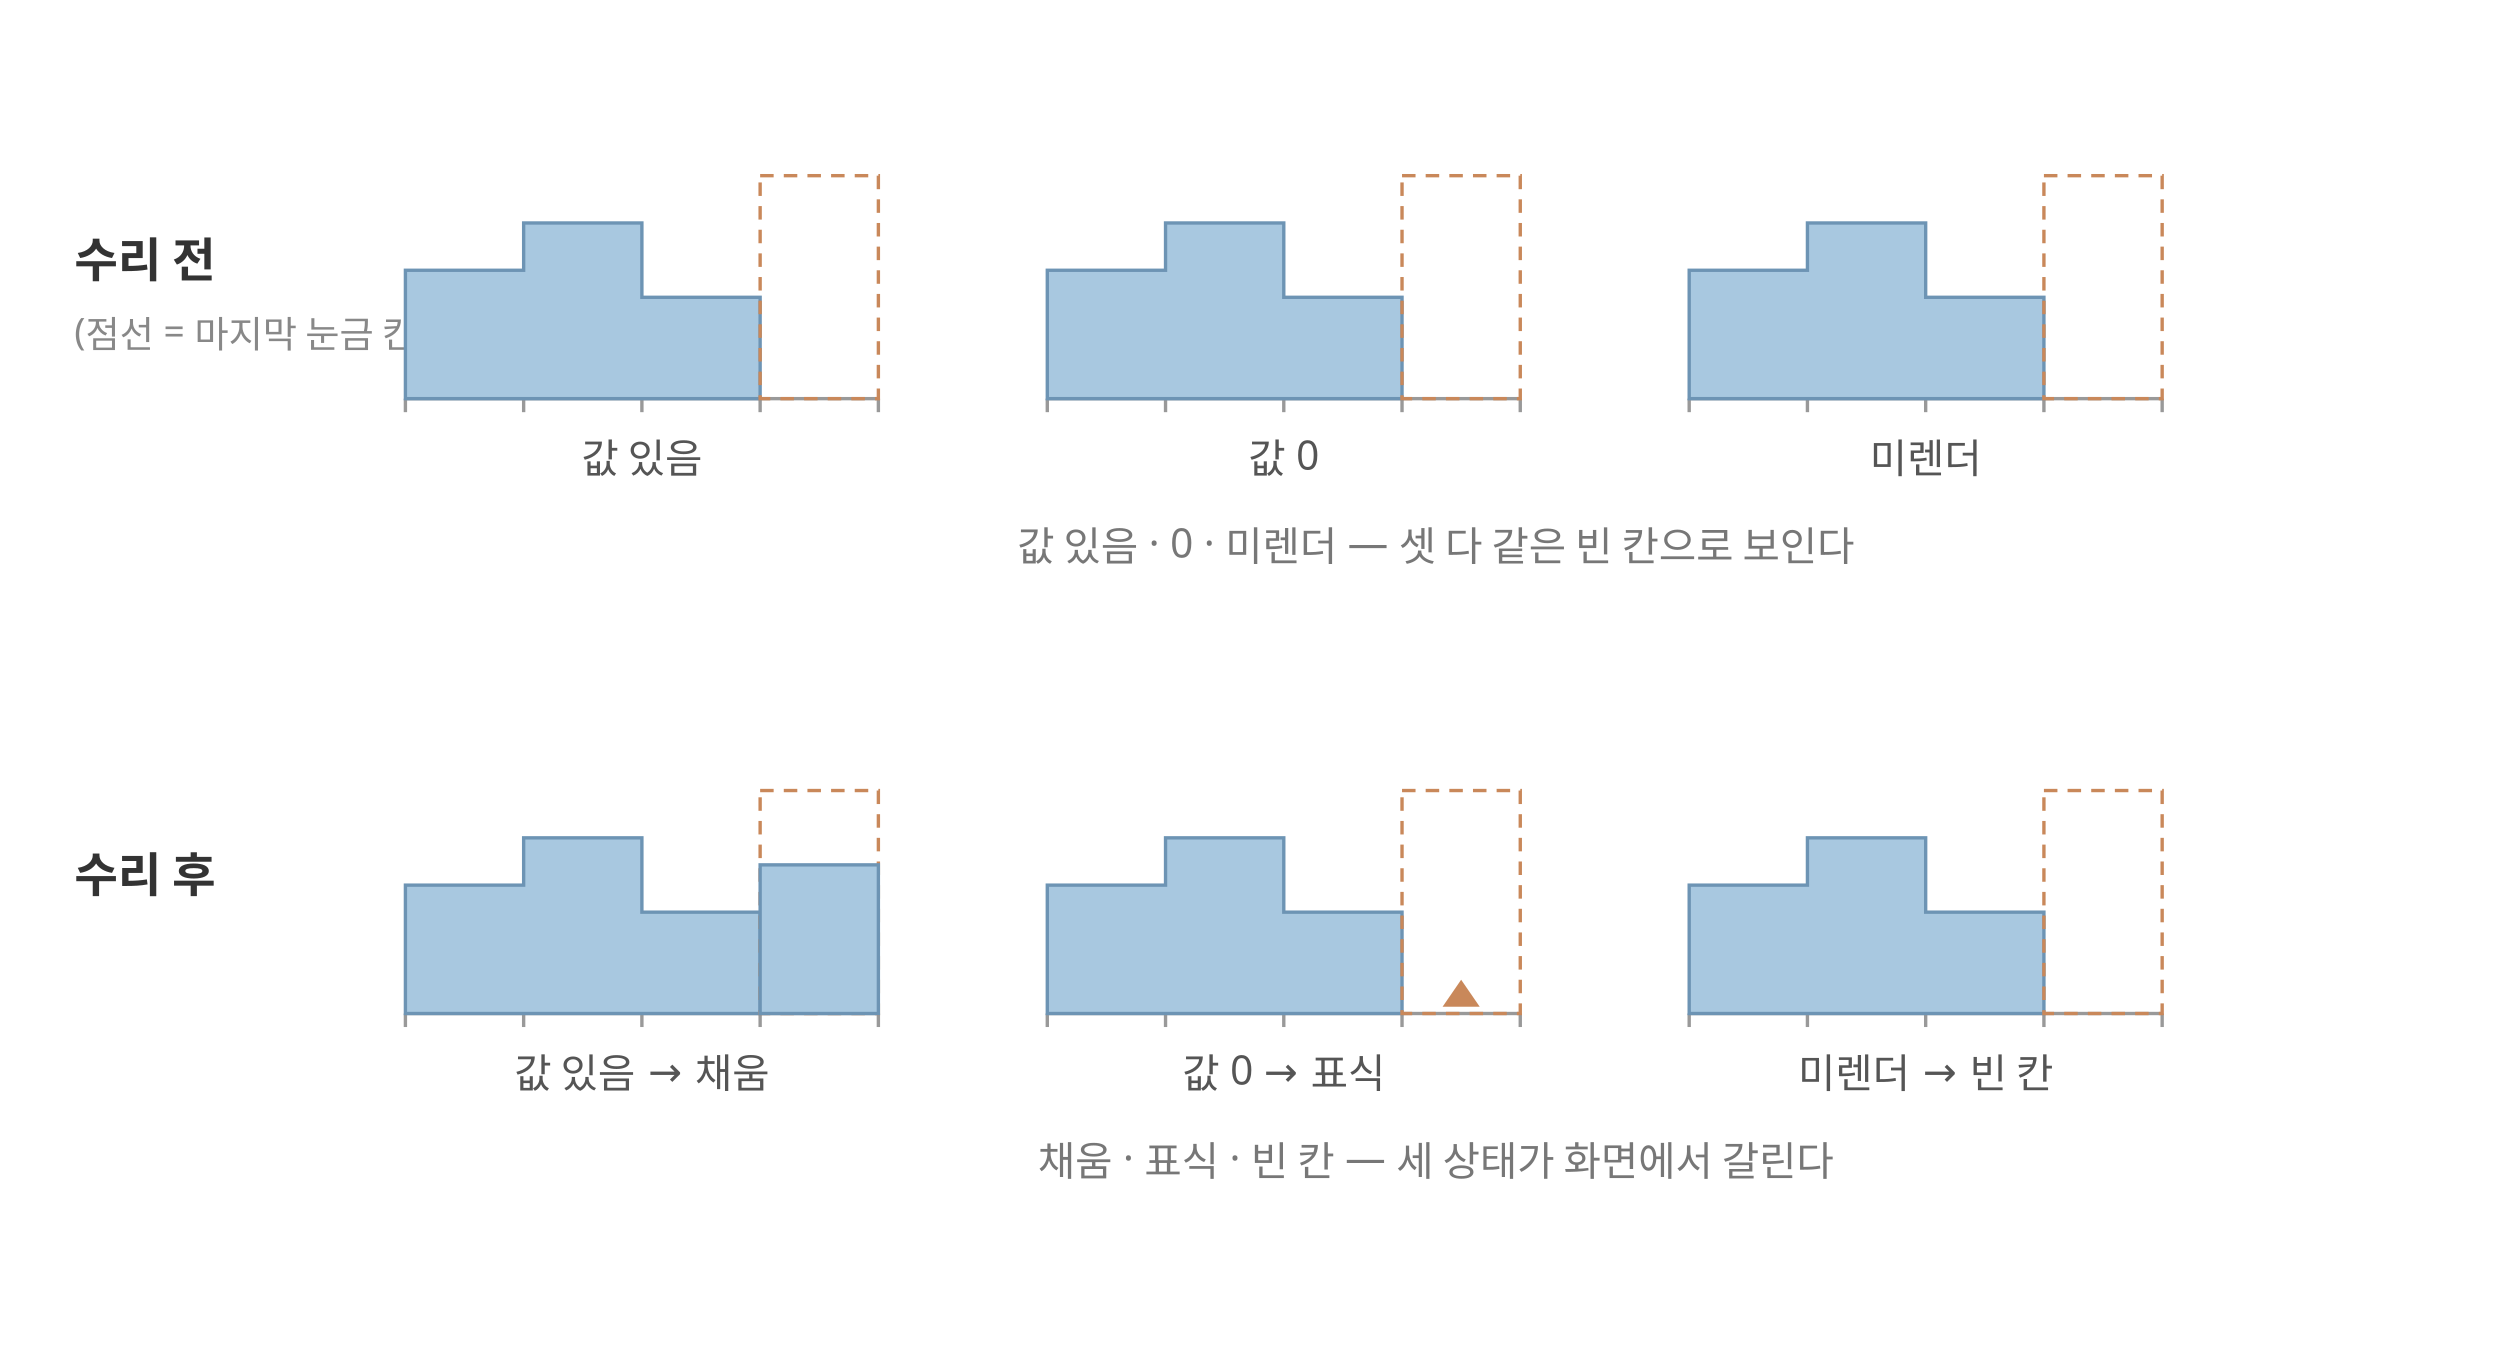
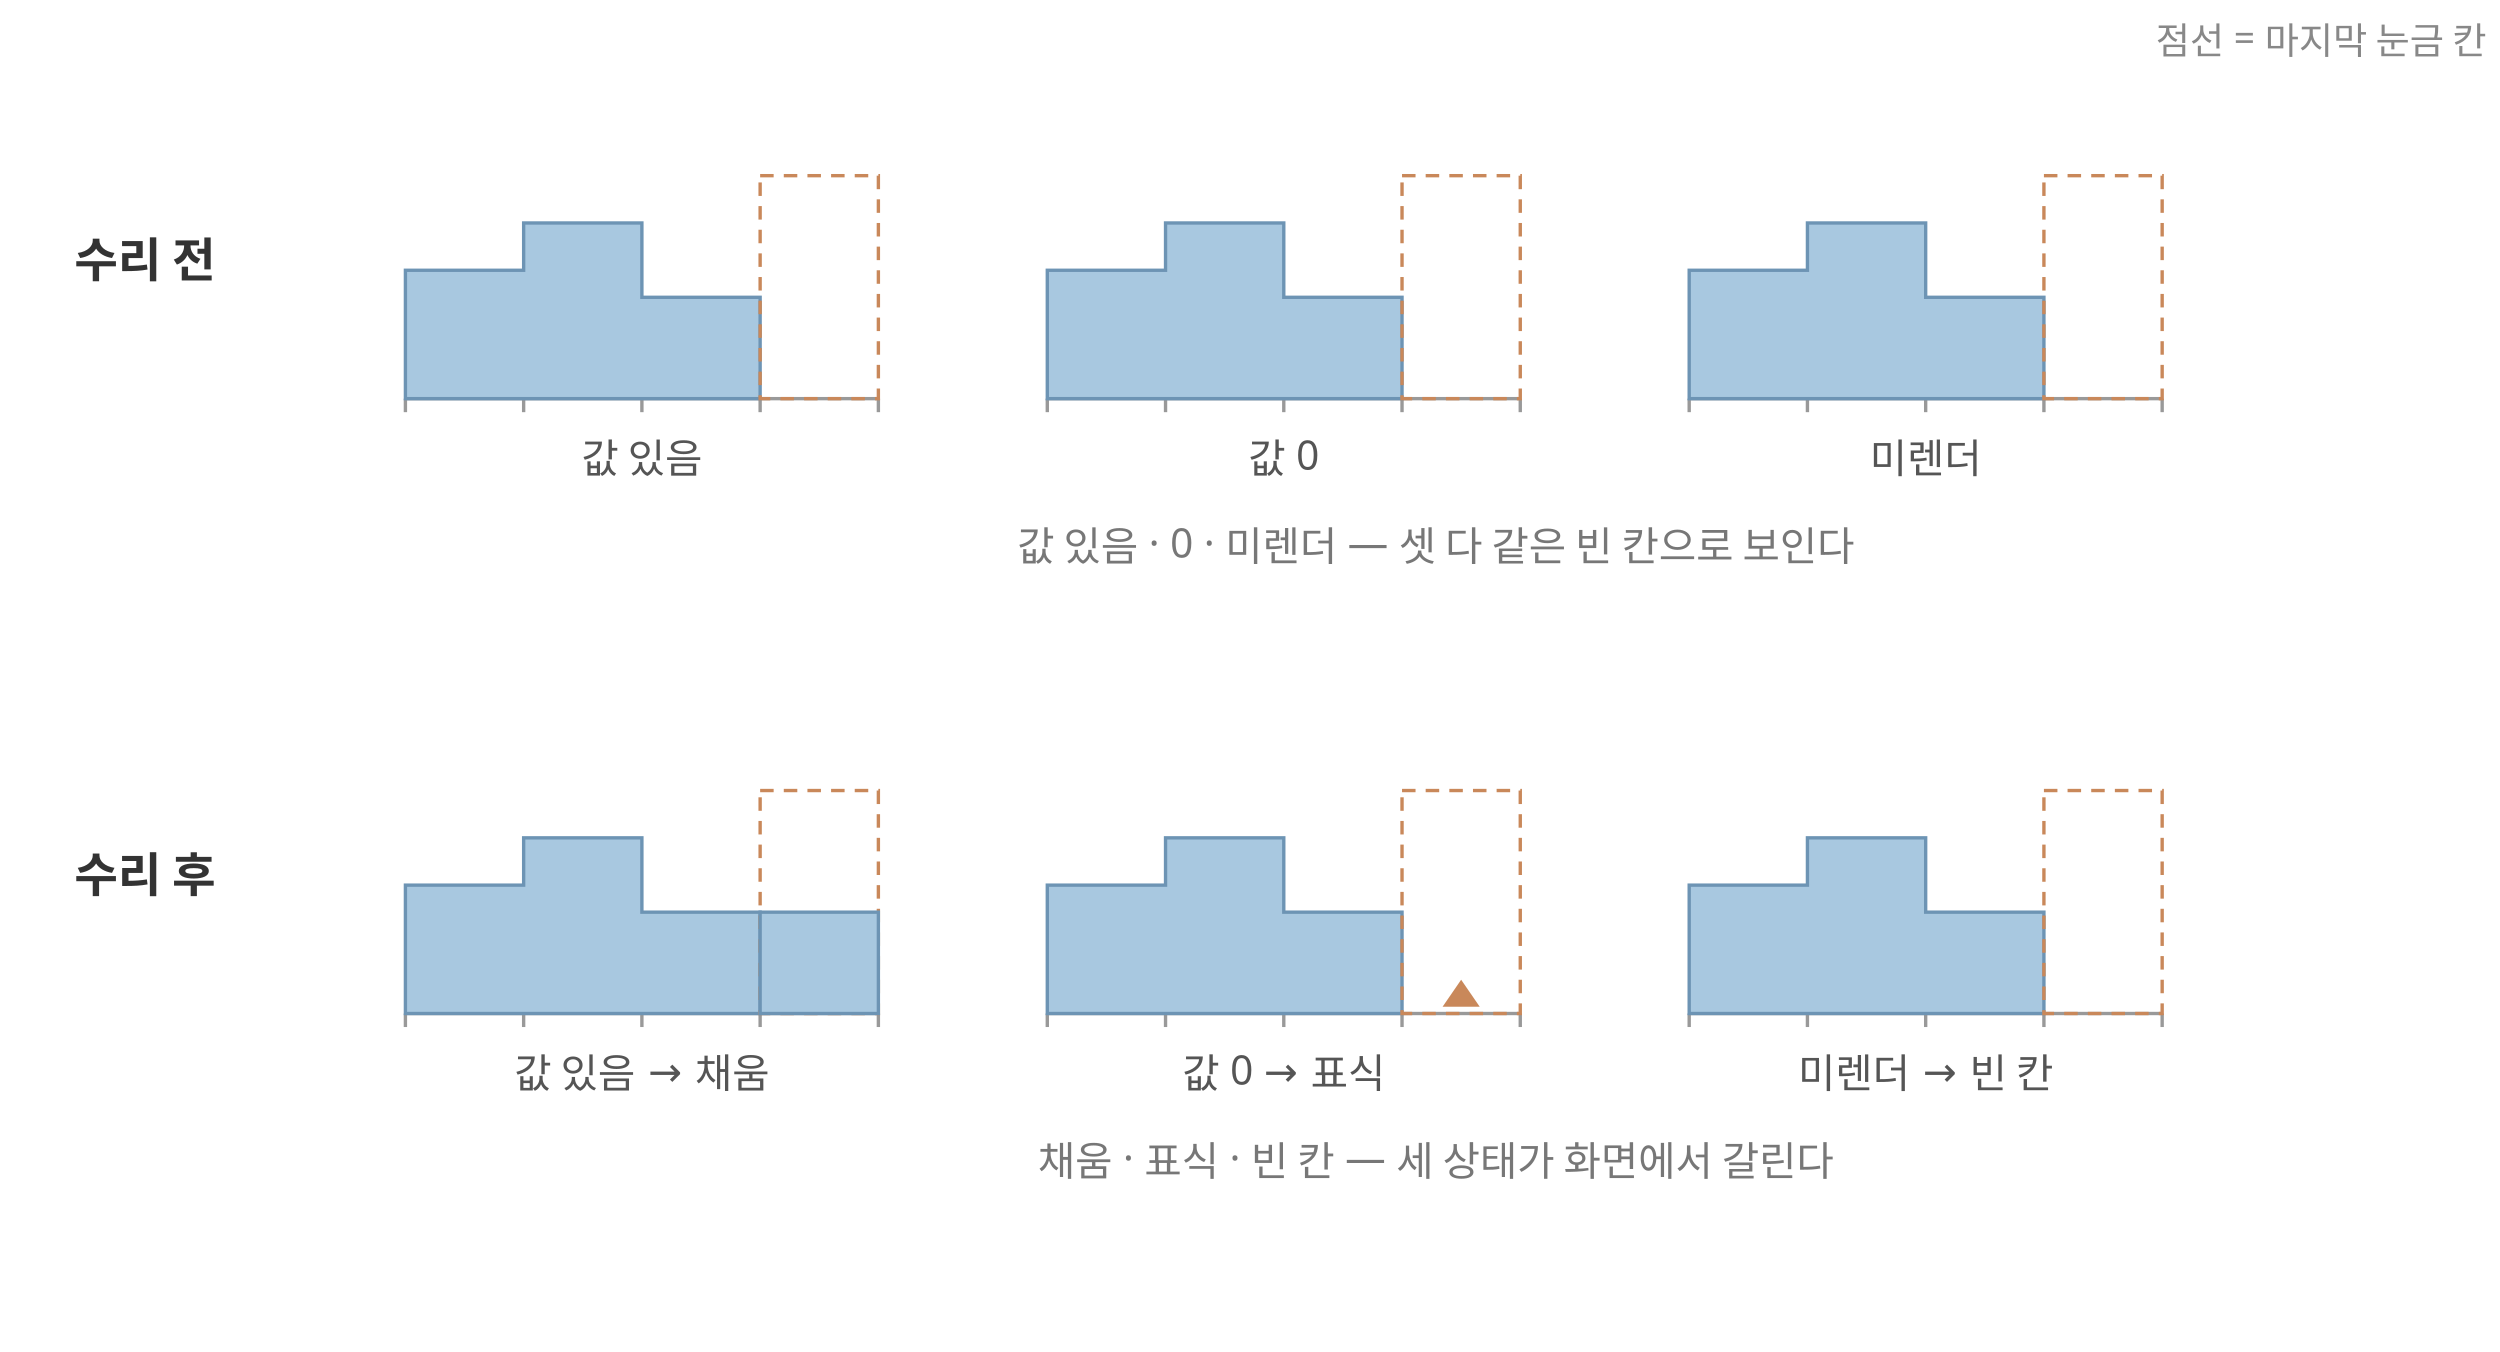
<svg xmlns="http://www.w3.org/2000/svg" viewBox="0 0 740 400" font-family="sans-serif">
  <defs>
    <g id="base">
      <line x1="10" y1="90" x2="150" y2="90" stroke="#999" stroke-width="1" />
      <line x1="10" y1="90" x2="10" y2="94" stroke="#999" stroke-width="1" />
      <line x1="45" y1="90" x2="45" y2="94" stroke="#999" stroke-width="1" />
      <line x1="80" y1="90" x2="80" y2="94" stroke="#999" stroke-width="1" />
      <line x1="115" y1="90" x2="115" y2="94" stroke="#999" stroke-width="1" />
      <line x1="150" y1="90" x2="150" y2="94" stroke="#999" stroke-width="1" />
      <path d="M10,90 L10,52 L45,52 L45,38 L80,38 L80,60 L115,60 L115,90 Z" fill="#a8c8e0" stroke="#6d94b4" stroke-width="1" />
      <rect x="115" y="24" width="35" height="66" fill="none" stroke="#c9885a" stroke-dasharray="4 3" stroke-width="1" />
    </g>
  </defs>
+   <text x="736" y="16" text-anchor="end" font-size="11" fill="#888">점선 = 마지막 눈금 칸</text>
  <text x="22" y="82" font-size="14" font-weight="bold" fill="#333">수리 전</text>
-   <text x="22" y="102" font-size="11" fill="#888">(점선 = 마지막 눈금 칸)</text>
  <g transform="translate(110,28)">
    <use href="#base" />
    <text x="80" y="112" text-anchor="middle" font-size="12" fill="#555">값 있음</text>
  </g>
  <g transform="translate(300,28)">
    <use href="#base" />
    <text x="80" y="112" text-anchor="middle" font-size="12" fill="#555">값 0</text>
  </g>
  <g transform="translate(490,28)">
    <use href="#base" />
    <text x="80" y="112" text-anchor="middle" font-size="12" fill="#555">미렌더</text>
  </g>
  <text x="425" y="166" text-anchor="middle" font-size="12" fill="#777">값 있음 · 0 · 미렌더 — 셋 다 같은 빈 칸으로 보인다</text>
  <text x="22" y="264" font-size="14" font-weight="bold" fill="#333">수리 후</text>
  <g transform="translate(110,210)">
    <use href="#base" />
-     <rect x="115" y="46" width="35" height="44" fill="#a8c8e0" stroke="#6d94b4" stroke-width="1" />
+     <rect x="115" y="60" width="35" height="30" fill="#a8c8e0" stroke="#6d94b4" stroke-width="1" />
    <text x="80" y="112" text-anchor="middle" font-size="12" fill="#555">값 있음 → 채움</text>
  </g>
  <g transform="translate(300,210)">
    <use href="#base" />
    <path d="M132.5,80 L127,88 L138,88 Z" fill="#c9885a" />
    <text x="80" y="112" text-anchor="middle" font-size="12" fill="#555">값 0 → 표식</text>
  </g>
  <g transform="translate(490,210)">
    <use href="#base" />
    <text x="80" y="112" text-anchor="middle" font-size="12" fill="#555">미렌더 → 빈 칸</text>
  </g>
  <text x="425" y="348" text-anchor="middle" font-size="12" fill="#777">채움 · 표식 · 빈 칸 — 세 상태가 화면에서 갈린다</text>
</svg>
